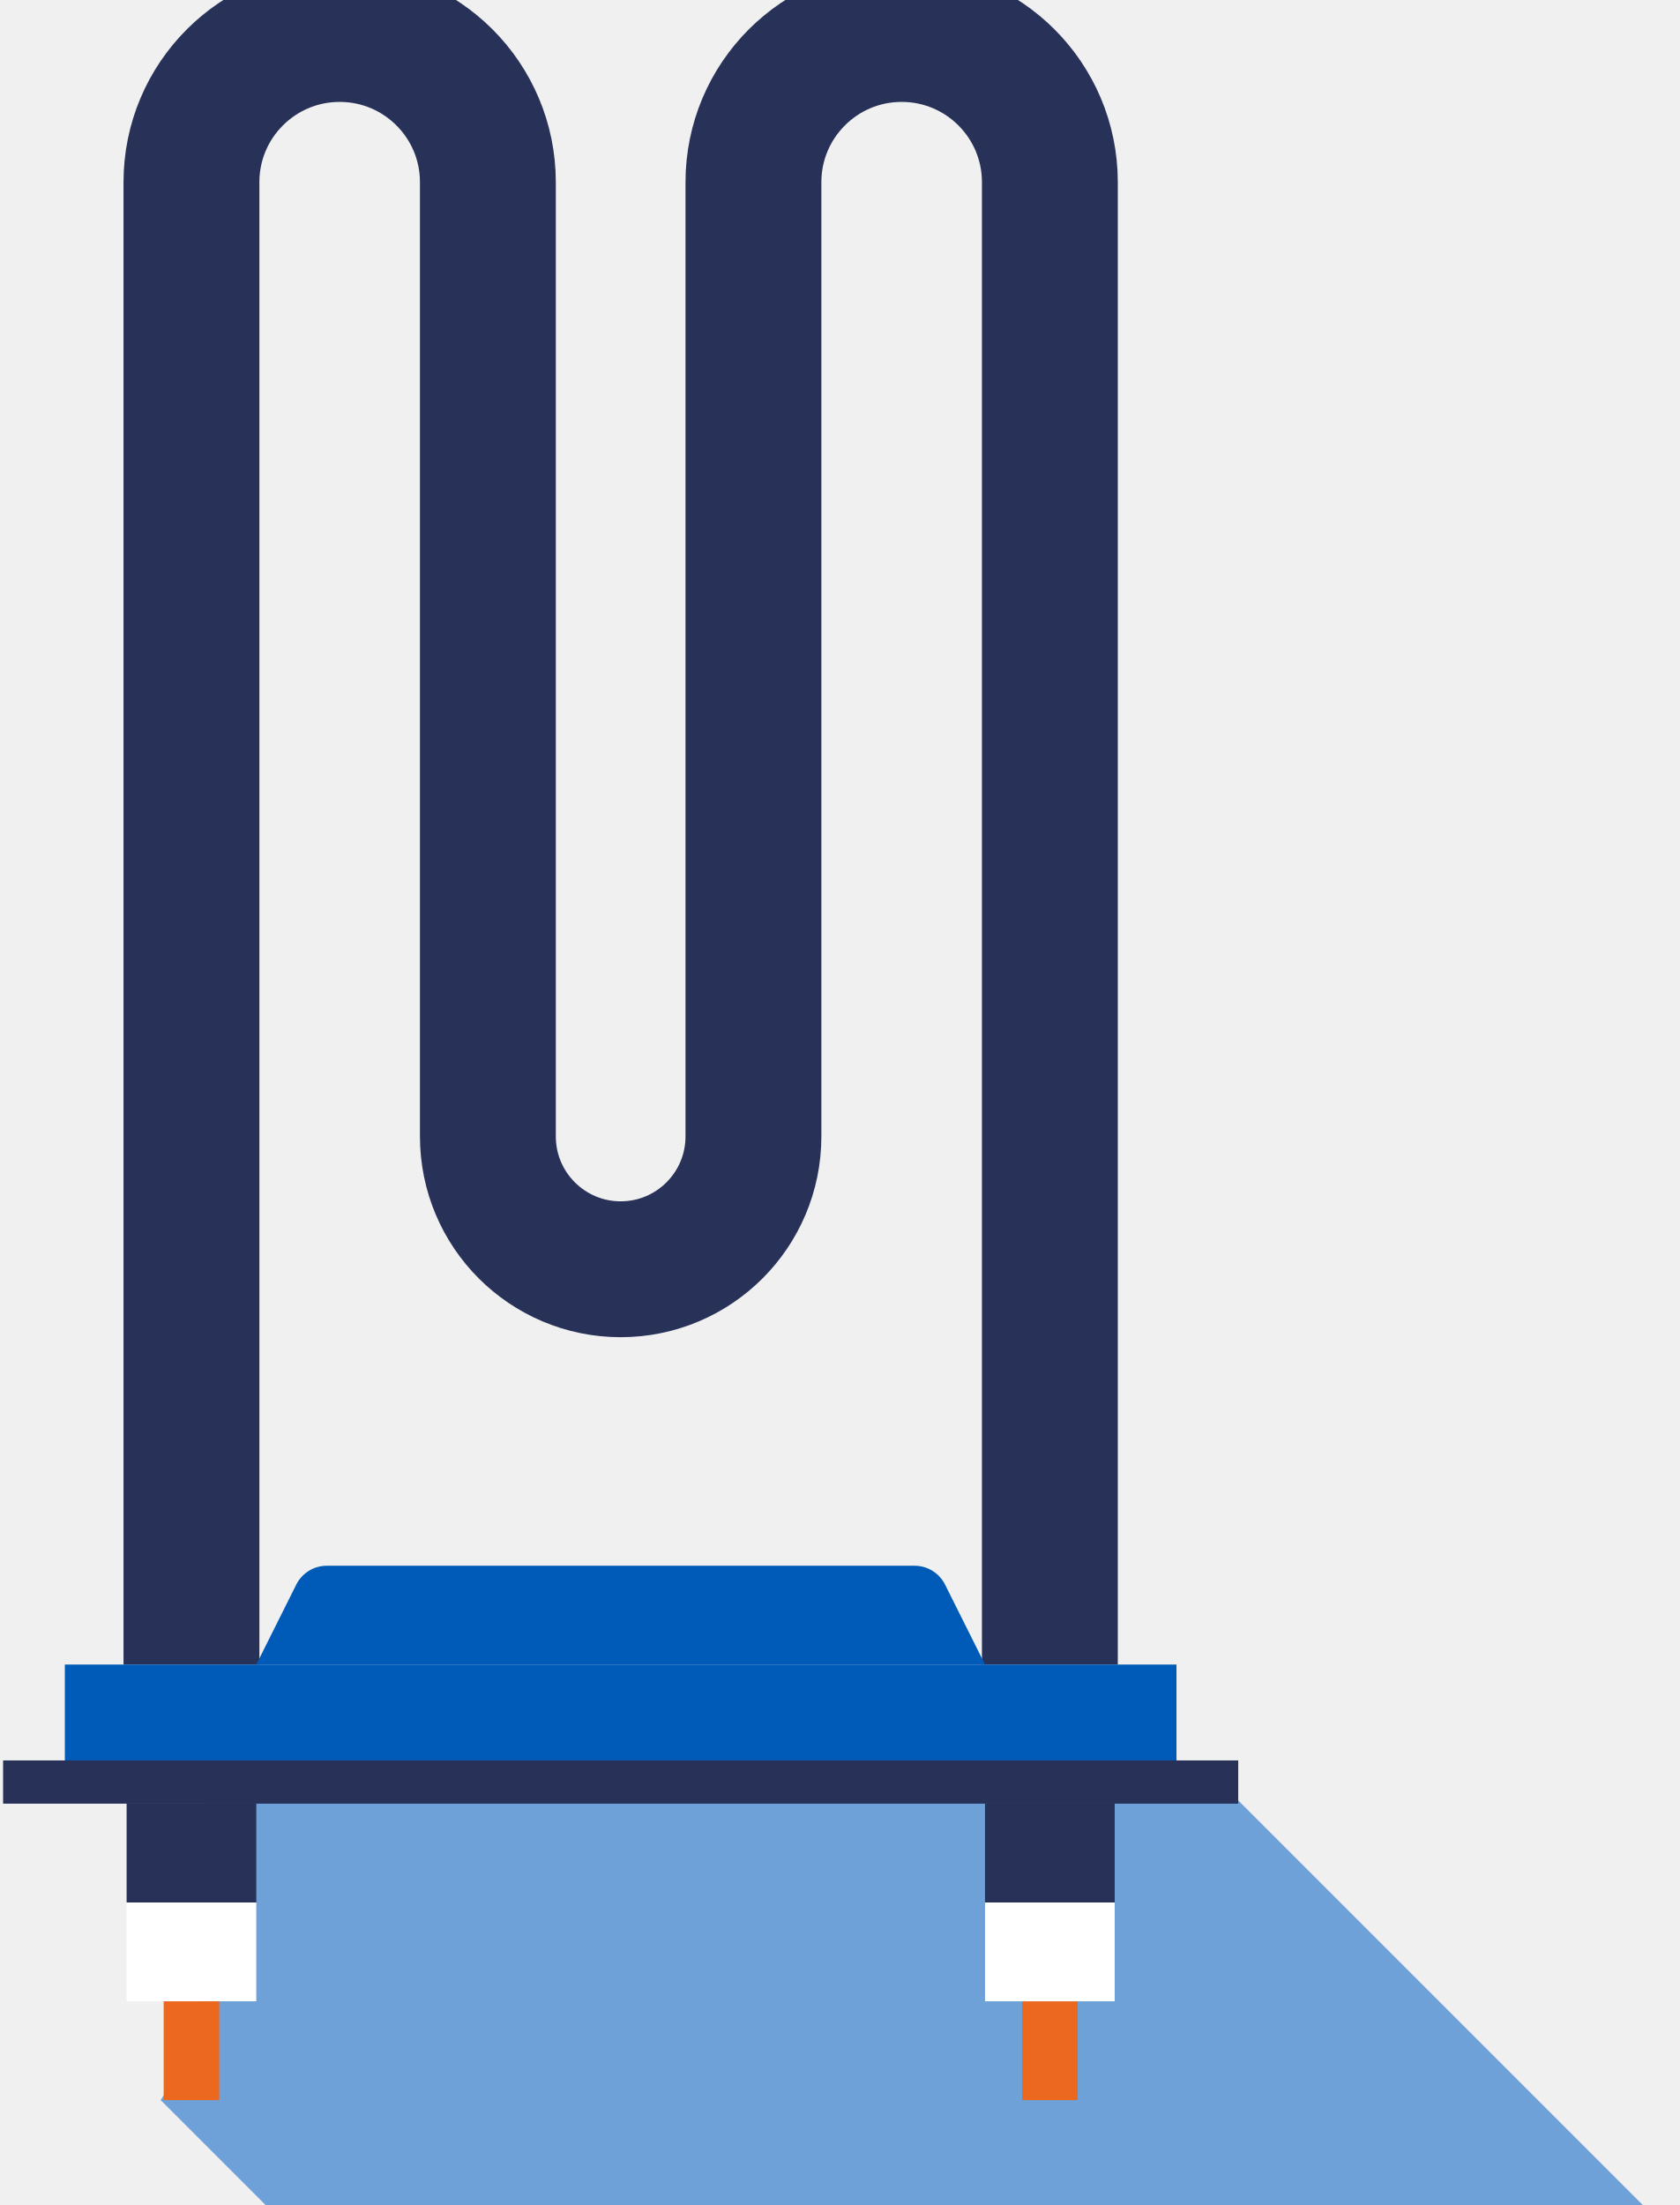
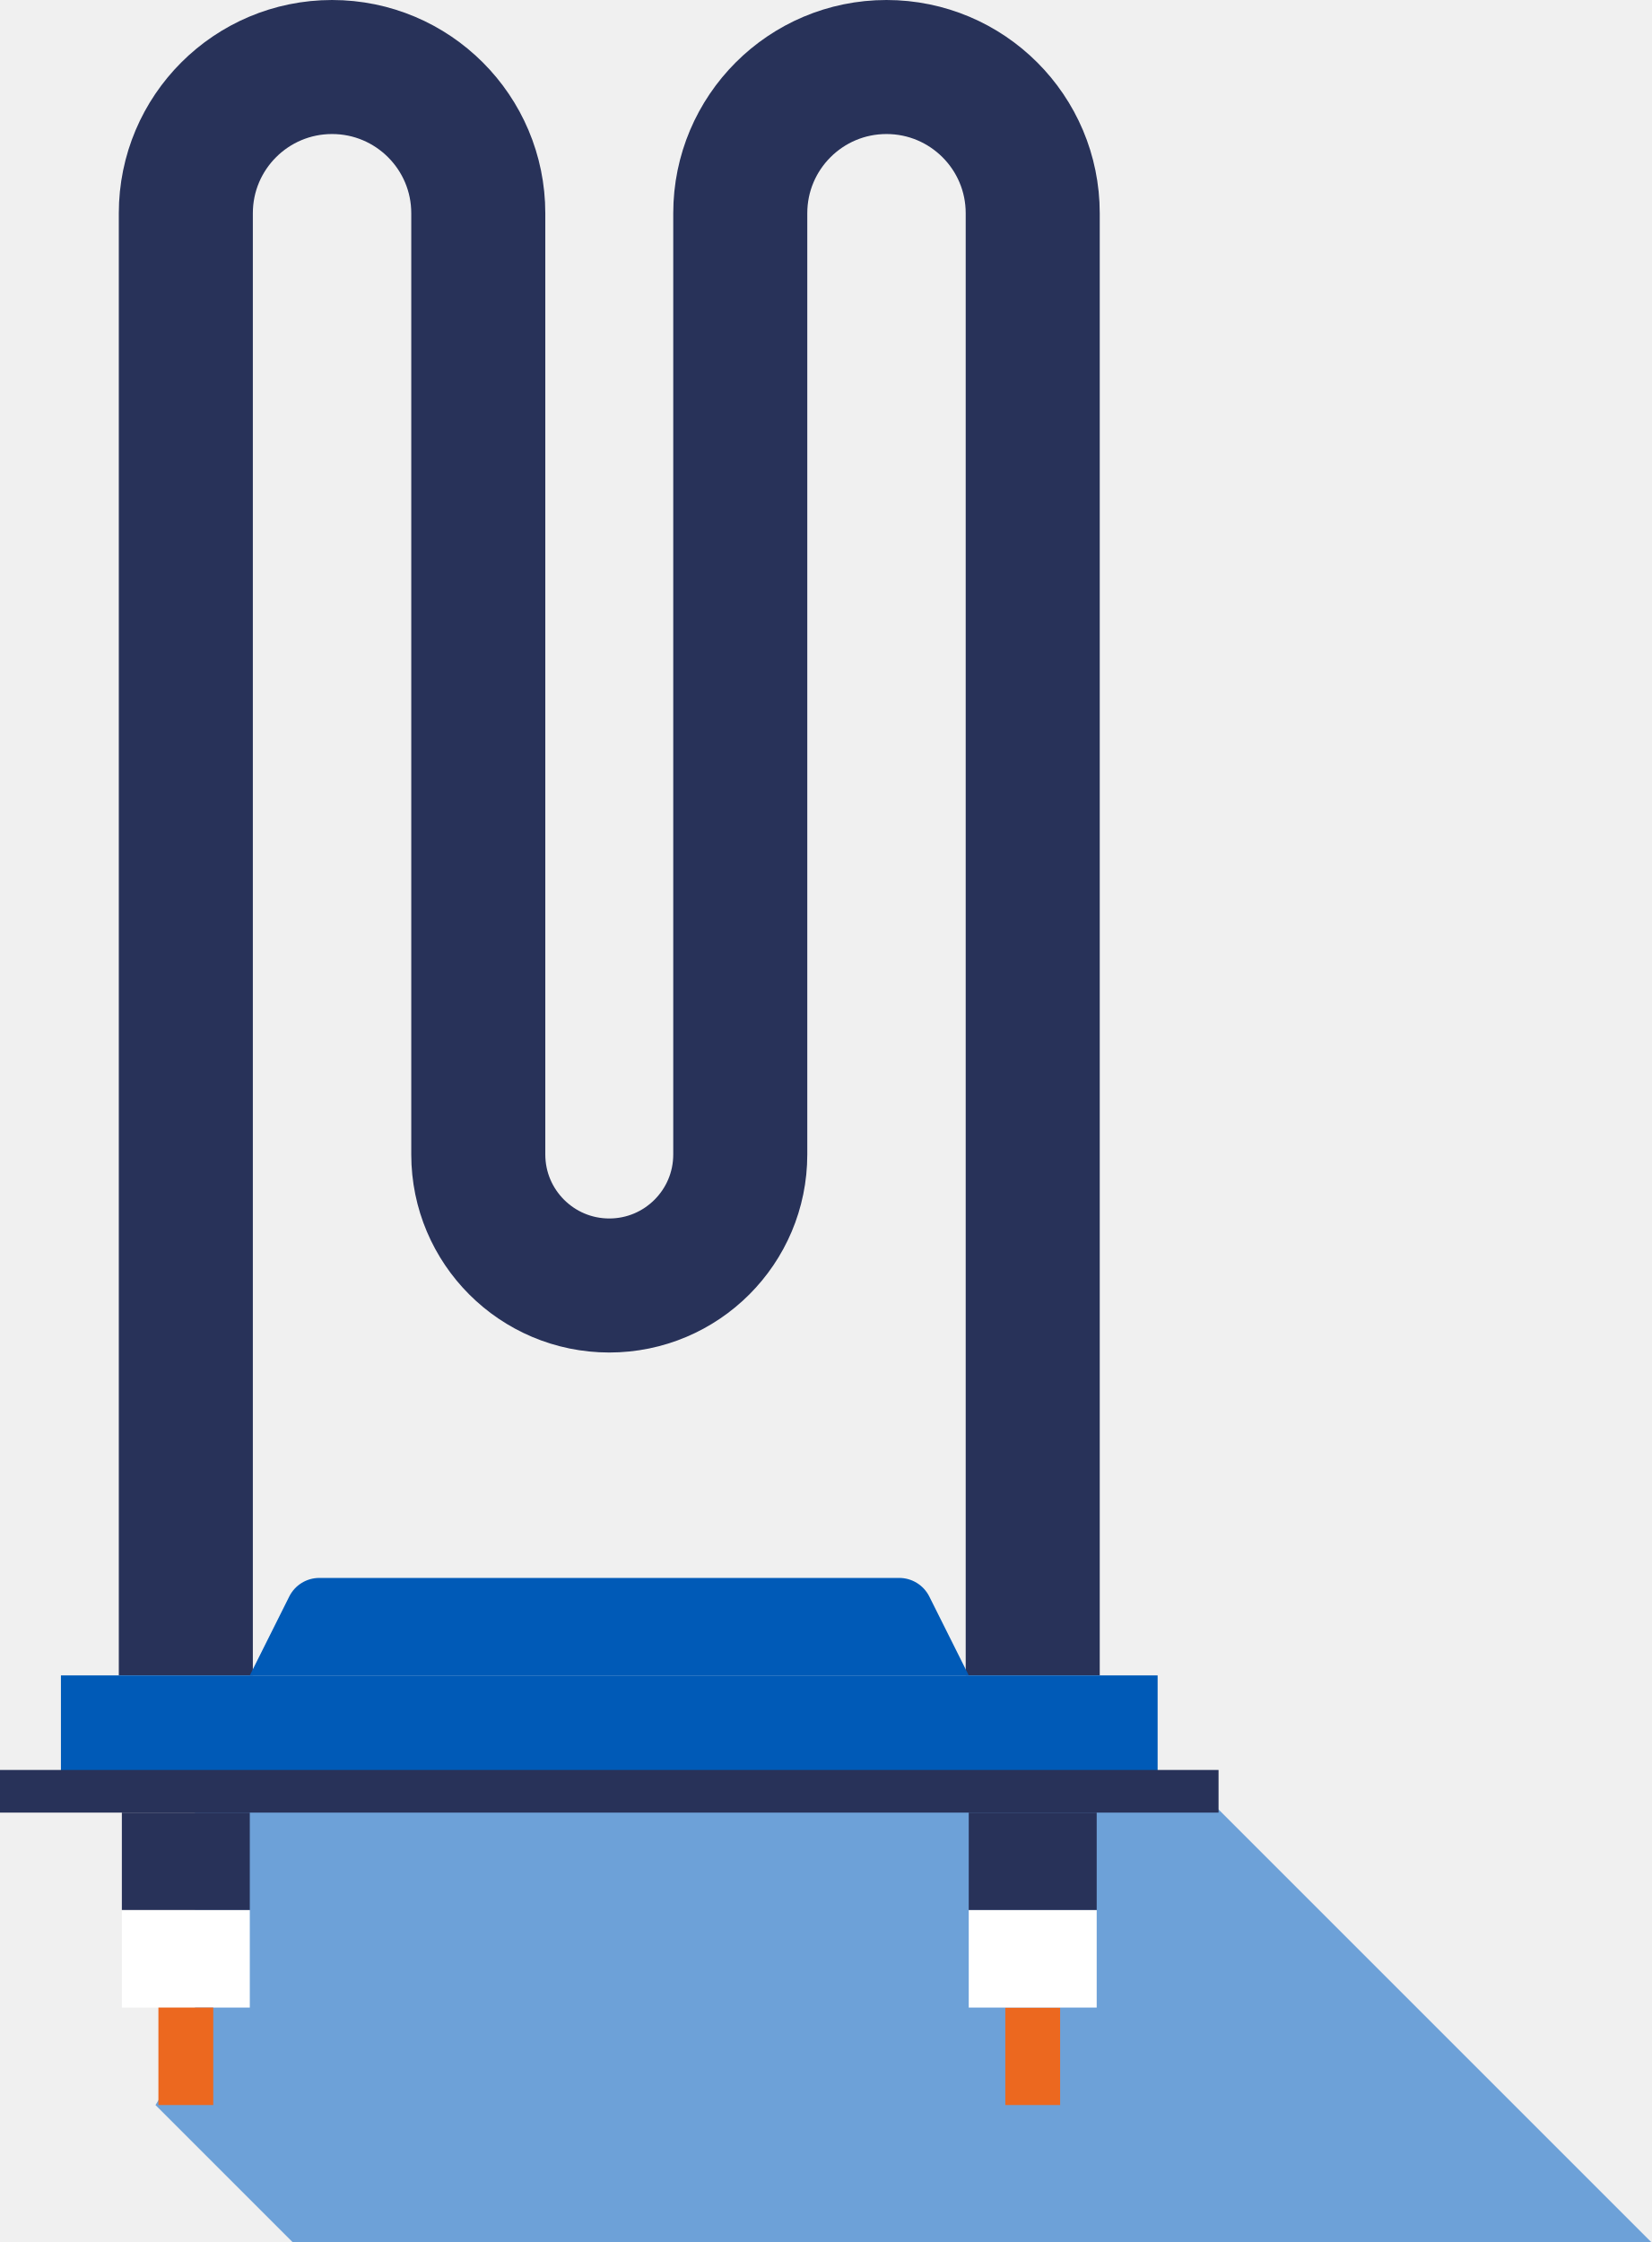
- <svg xmlns="http://www.w3.org/2000/svg" id="service-4" width="272" height="357" viewBox="0 0 272 357">
+ <svg xmlns="http://www.w3.org/2000/svg" id="service-4" width="271" height="368" viewBox="0 0 271 368">
  <defs>
-     <style>.cls-1 { fill: #6da1d8; } .cls-1, .cls-2, .cls-3, .cls-4, .cls-5, .cls-6 { fill-rule: evenodd; } .cls-2 { fill: none; stroke: #283259; stroke-linecap: square; stroke-miterlimit: 1.414; stroke-width: 22px; } .cls-3 { fill: #005ab7; } .cls-4 { fill: #283259; } .cls-5 { fill: #fff; } .cls-6 { fill: #ec681f; }</style>
+     <style>
+       .cls-1 {
+         fill: #6da1d8;
+       }
+ 
+       .cls-1, .cls-2, .cls-3, .cls-4, .cls-5, .cls-6 {
+         fill-rule: evenodd;
+       }
+ 
+       .cls-2 {
+         fill: none;
+         stroke: #283259;
+         stroke-linecap: square;
+         stroke-miterlimit: 1.414;
+         stroke-width: 22px;
+       }
+ 
+       .cls-3 {
+         fill: #005ab7;
+       }
+ 
+       .cls-4 {
+         fill: #283259;
+       }
+ 
+       .cls-5 {
+         fill: #fff;
+       }
+ 
+       .cls-6 {
+         fill: #ec681f;
+       }
+     </style>
  </defs>
-   <path id="Слой_171" data-name="Слой 171" class="cls-1" d="M200.5 291.5l71 71h-223l-22.48-22.48 6.48-10.52v-48.69z" />
-   <path id="Слой_173" data-name="Слой 173" class="cls-2" d="M31 258.5v-229a24 24 0 0 1 24-24 24 24 0 0 1 24 24V184a21.51 21.51 0 0 0 21.5 21.5A21.505 21.505 0 0 0 122 184V29.5a24 24 0 0 1 24-24 24 24 0 0 1 24 24v229" />
-   <path id="Слой_175" data-name="Слой 175" class="cls-3" d="M190.5 269.5h-180v16h180v-16z" />
-   <path id="Слой_176" data-name="Слой 176" class="cls-3" d="M153.03 256.56a5.524 5.524 0 0 0-4.95-3.06H52.92a5.524 5.524 0 0 0-4.95 3.06L41.5 269.5h118z" />
-   <path id="Слой_178" data-name="Слой 178" class="cls-4" d="M41.5 292.02h-21v16h21v-16z" />
-   <path id="Слой_179" data-name="Слой 179" class="cls-5" d="M41.5 308.02h-21v16h21v-16z" />
-   <path id="Слой_180" data-name="Слой 180" class="cls-6" d="M35.5 324.02h-9v16h9v-16z" />
-   <path id="Слой_183" data-name="Слой 183" class="cls-6" d="M174.5 324.02h-9v16h9v-16z" />
-   <path id="Слой_184" data-name="Слой 184" class="cls-4" d="M180.5 292.02h-21v16h21v-16z" />
-   <path id="Слой_185" data-name="Слой 185" class="cls-5" d="M180.5 308.02h-21v16h21v-16z" />
-   <path id="Слой_187" data-name="Слой 187" class="cls-4" d="M200.5 285.02H.5v7h200v-7z" />
+   <path id="Слой_171" data-name="Слой 171" class="cls-1" d="M1252,3066l71,71H1100l-22.48-22.48L1084,3104v-48.69Z" transform="translate(-1052 -2769)" />
+   <path id="Слой_173" data-name="Слой 173" class="cls-2" d="M1082.5,3033V2804a24,24,0,0,1,24-24h0a24,24,0,0,1,24,24v154.5A21.51,21.51,0,0,0,1152,2980h0a21.505,21.505,0,0,0,21.5-21.5V2804a24,24,0,0,1,24-24h0a24,24,0,0,1,24,24v229" transform="translate(-1052 -2769)" />
+   <path id="Слой_175" data-name="Слой 175" class="cls-3" d="M1242,3044H1062v16h180v-16Z" transform="translate(-1052 -2769)" />
+   <path id="Слой_176" data-name="Слой 176" class="cls-3" d="M1204.53,3031.06a5.524,5.524,0,0,0-4.95-3.06h-95.16a5.524,5.524,0,0,0-4.95,3.06L1093,3044h118Z" transform="translate(-1052 -2769)" />
+   <path id="Слой_178" data-name="Слой 178" class="cls-4" d="M1093,3066.52h-21v16h21v-16Z" transform="translate(-1052 -2769)" />
+   <path id="Слой_179" data-name="Слой 179" class="cls-5" d="M1093,3082.52h-21v16h21v-16Z" transform="translate(-1052 -2769)" />
+   <path id="Слой_180" data-name="Слой 180" class="cls-6" d="M1087,3098.52h-9v16h9v-16Z" transform="translate(-1052 -2769)" />
+   <path id="Слой_183" data-name="Слой 183" class="cls-6" d="M1226,3098.52h-9v16h9v-16Z" transform="translate(-1052 -2769)" />
+   <path id="Слой_184" data-name="Слой 184" class="cls-4" d="M1232,3066.52h-21v16h21v-16Z" transform="translate(-1052 -2769)" />
+   <path id="Слой_185" data-name="Слой 185" class="cls-5" d="M1232,3082.52h-21v16h21v-16Z" transform="translate(-1052 -2769)" />
+   <path id="Слой_187" data-name="Слой 187" class="cls-4" d="M1252,3059.52H1052v7h200v-7Z" transform="translate(-1052 -2769)" />
</svg>
